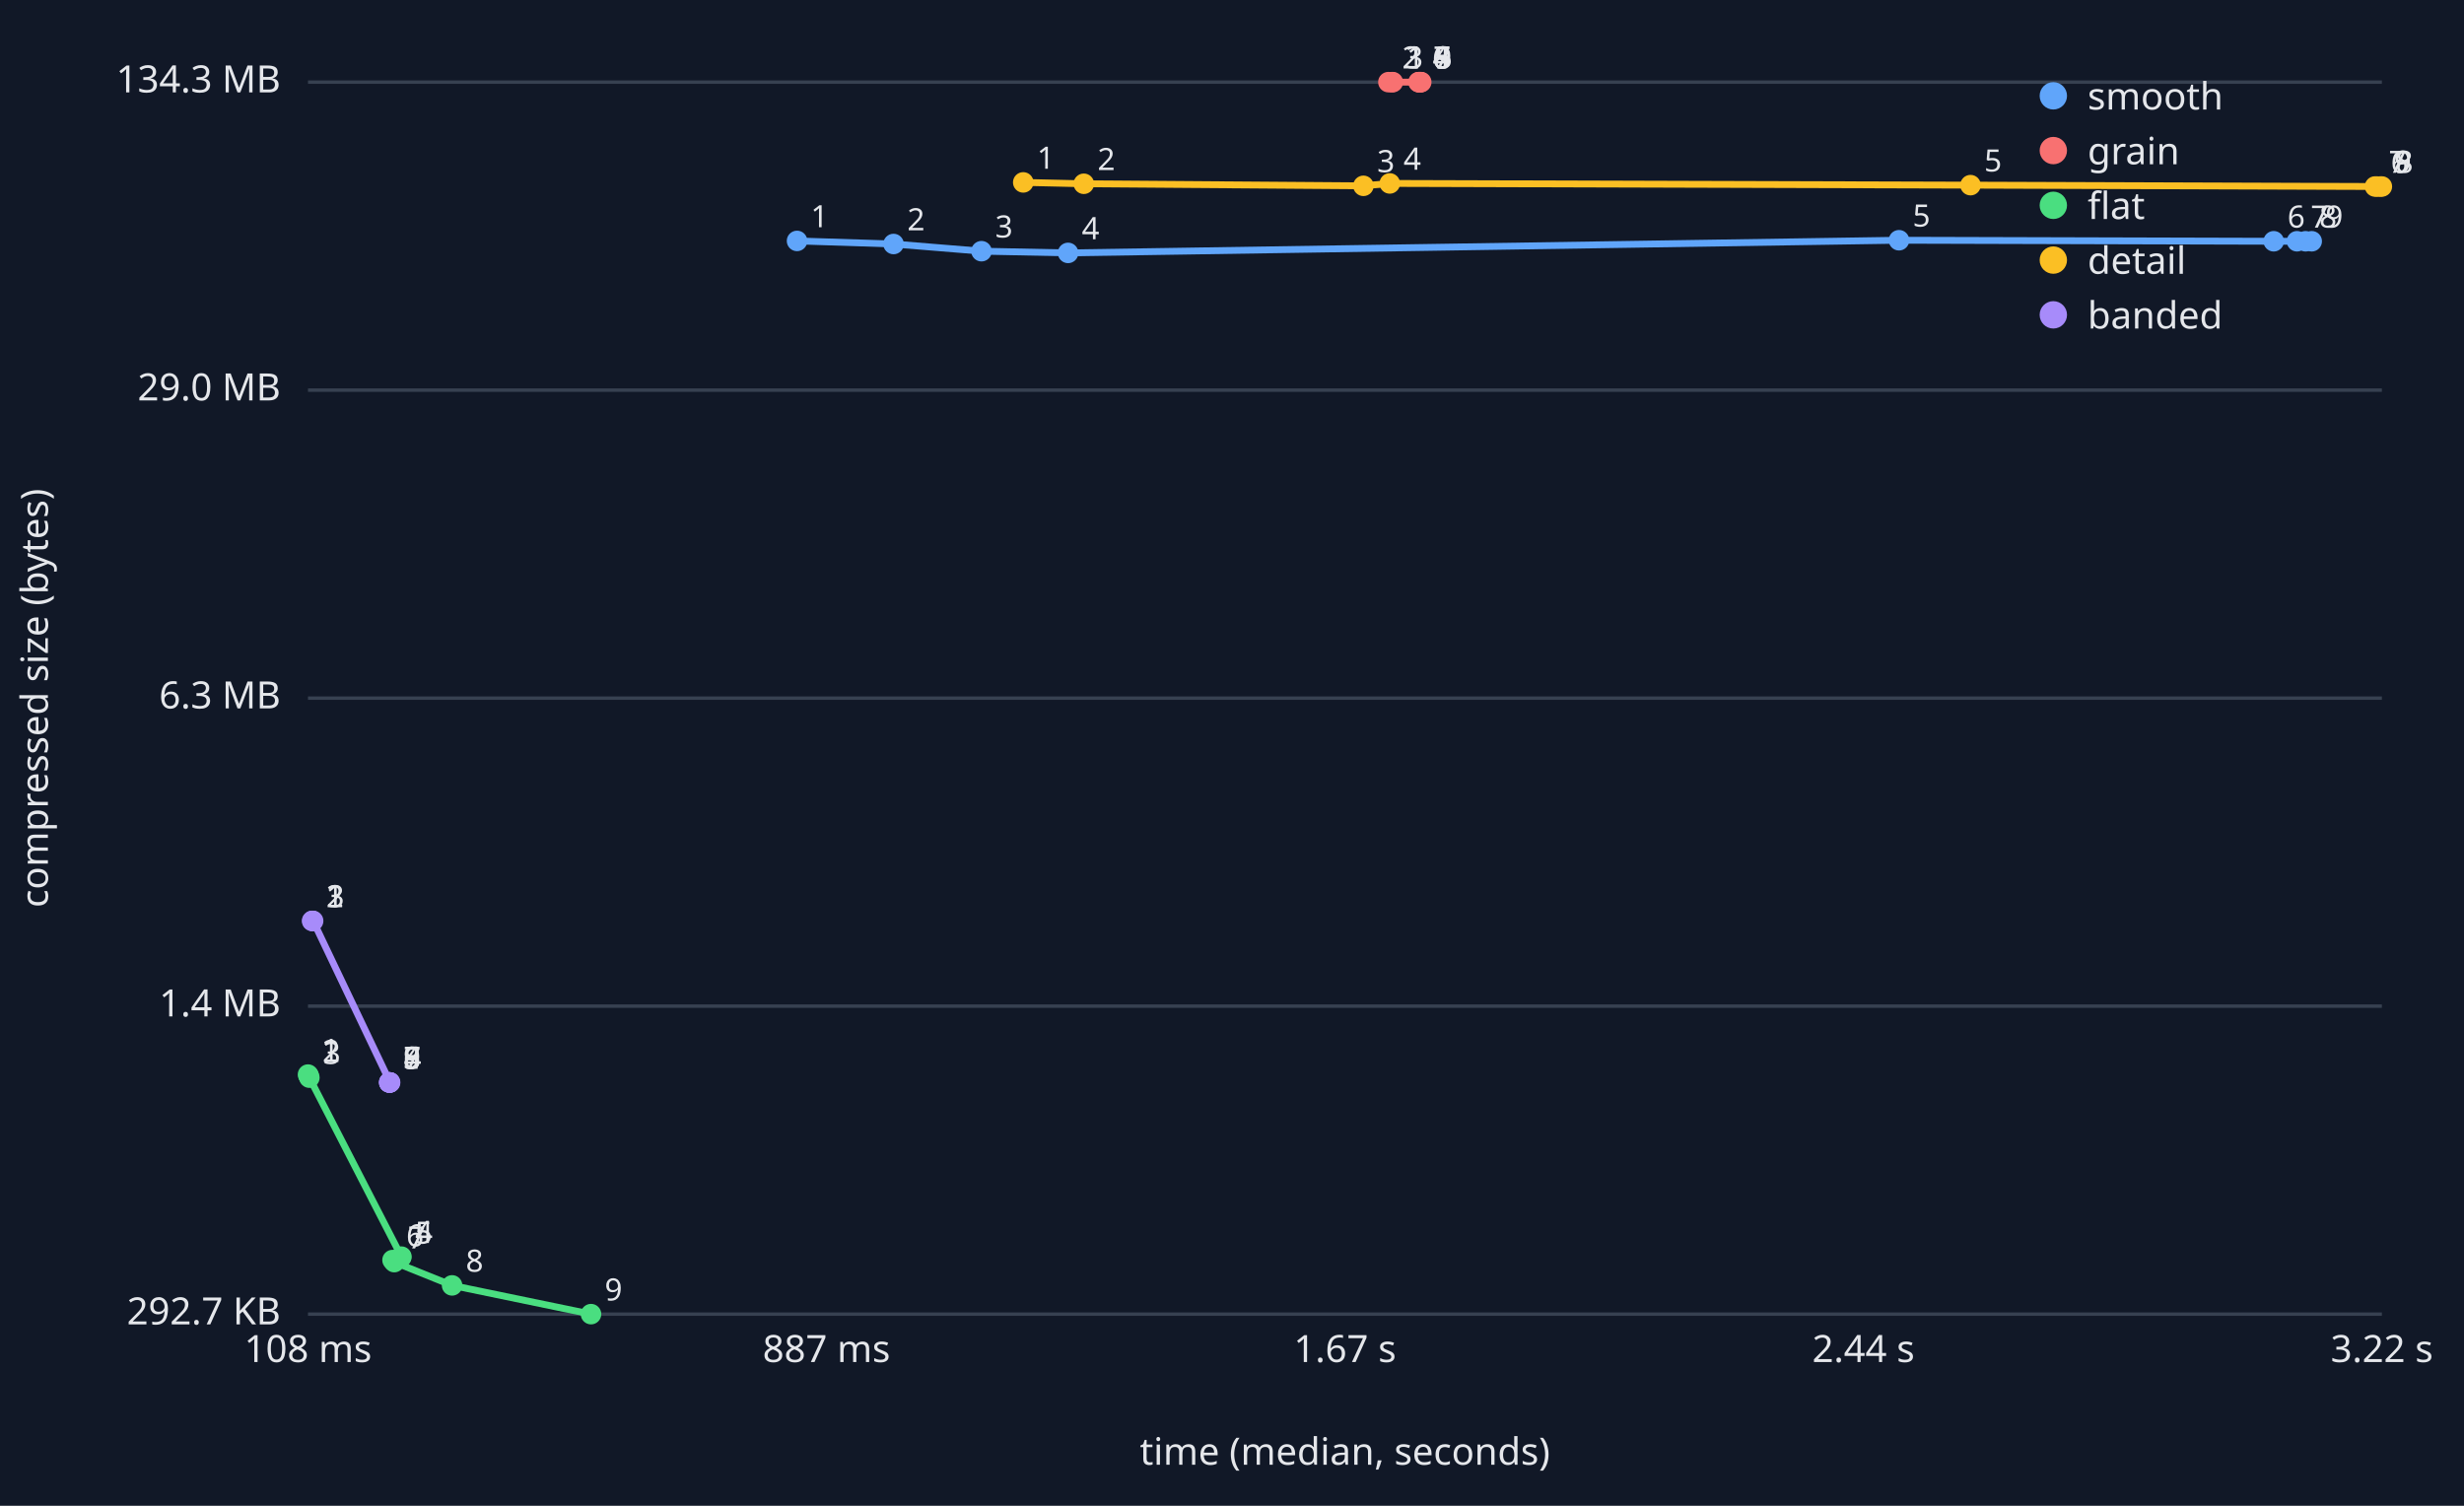
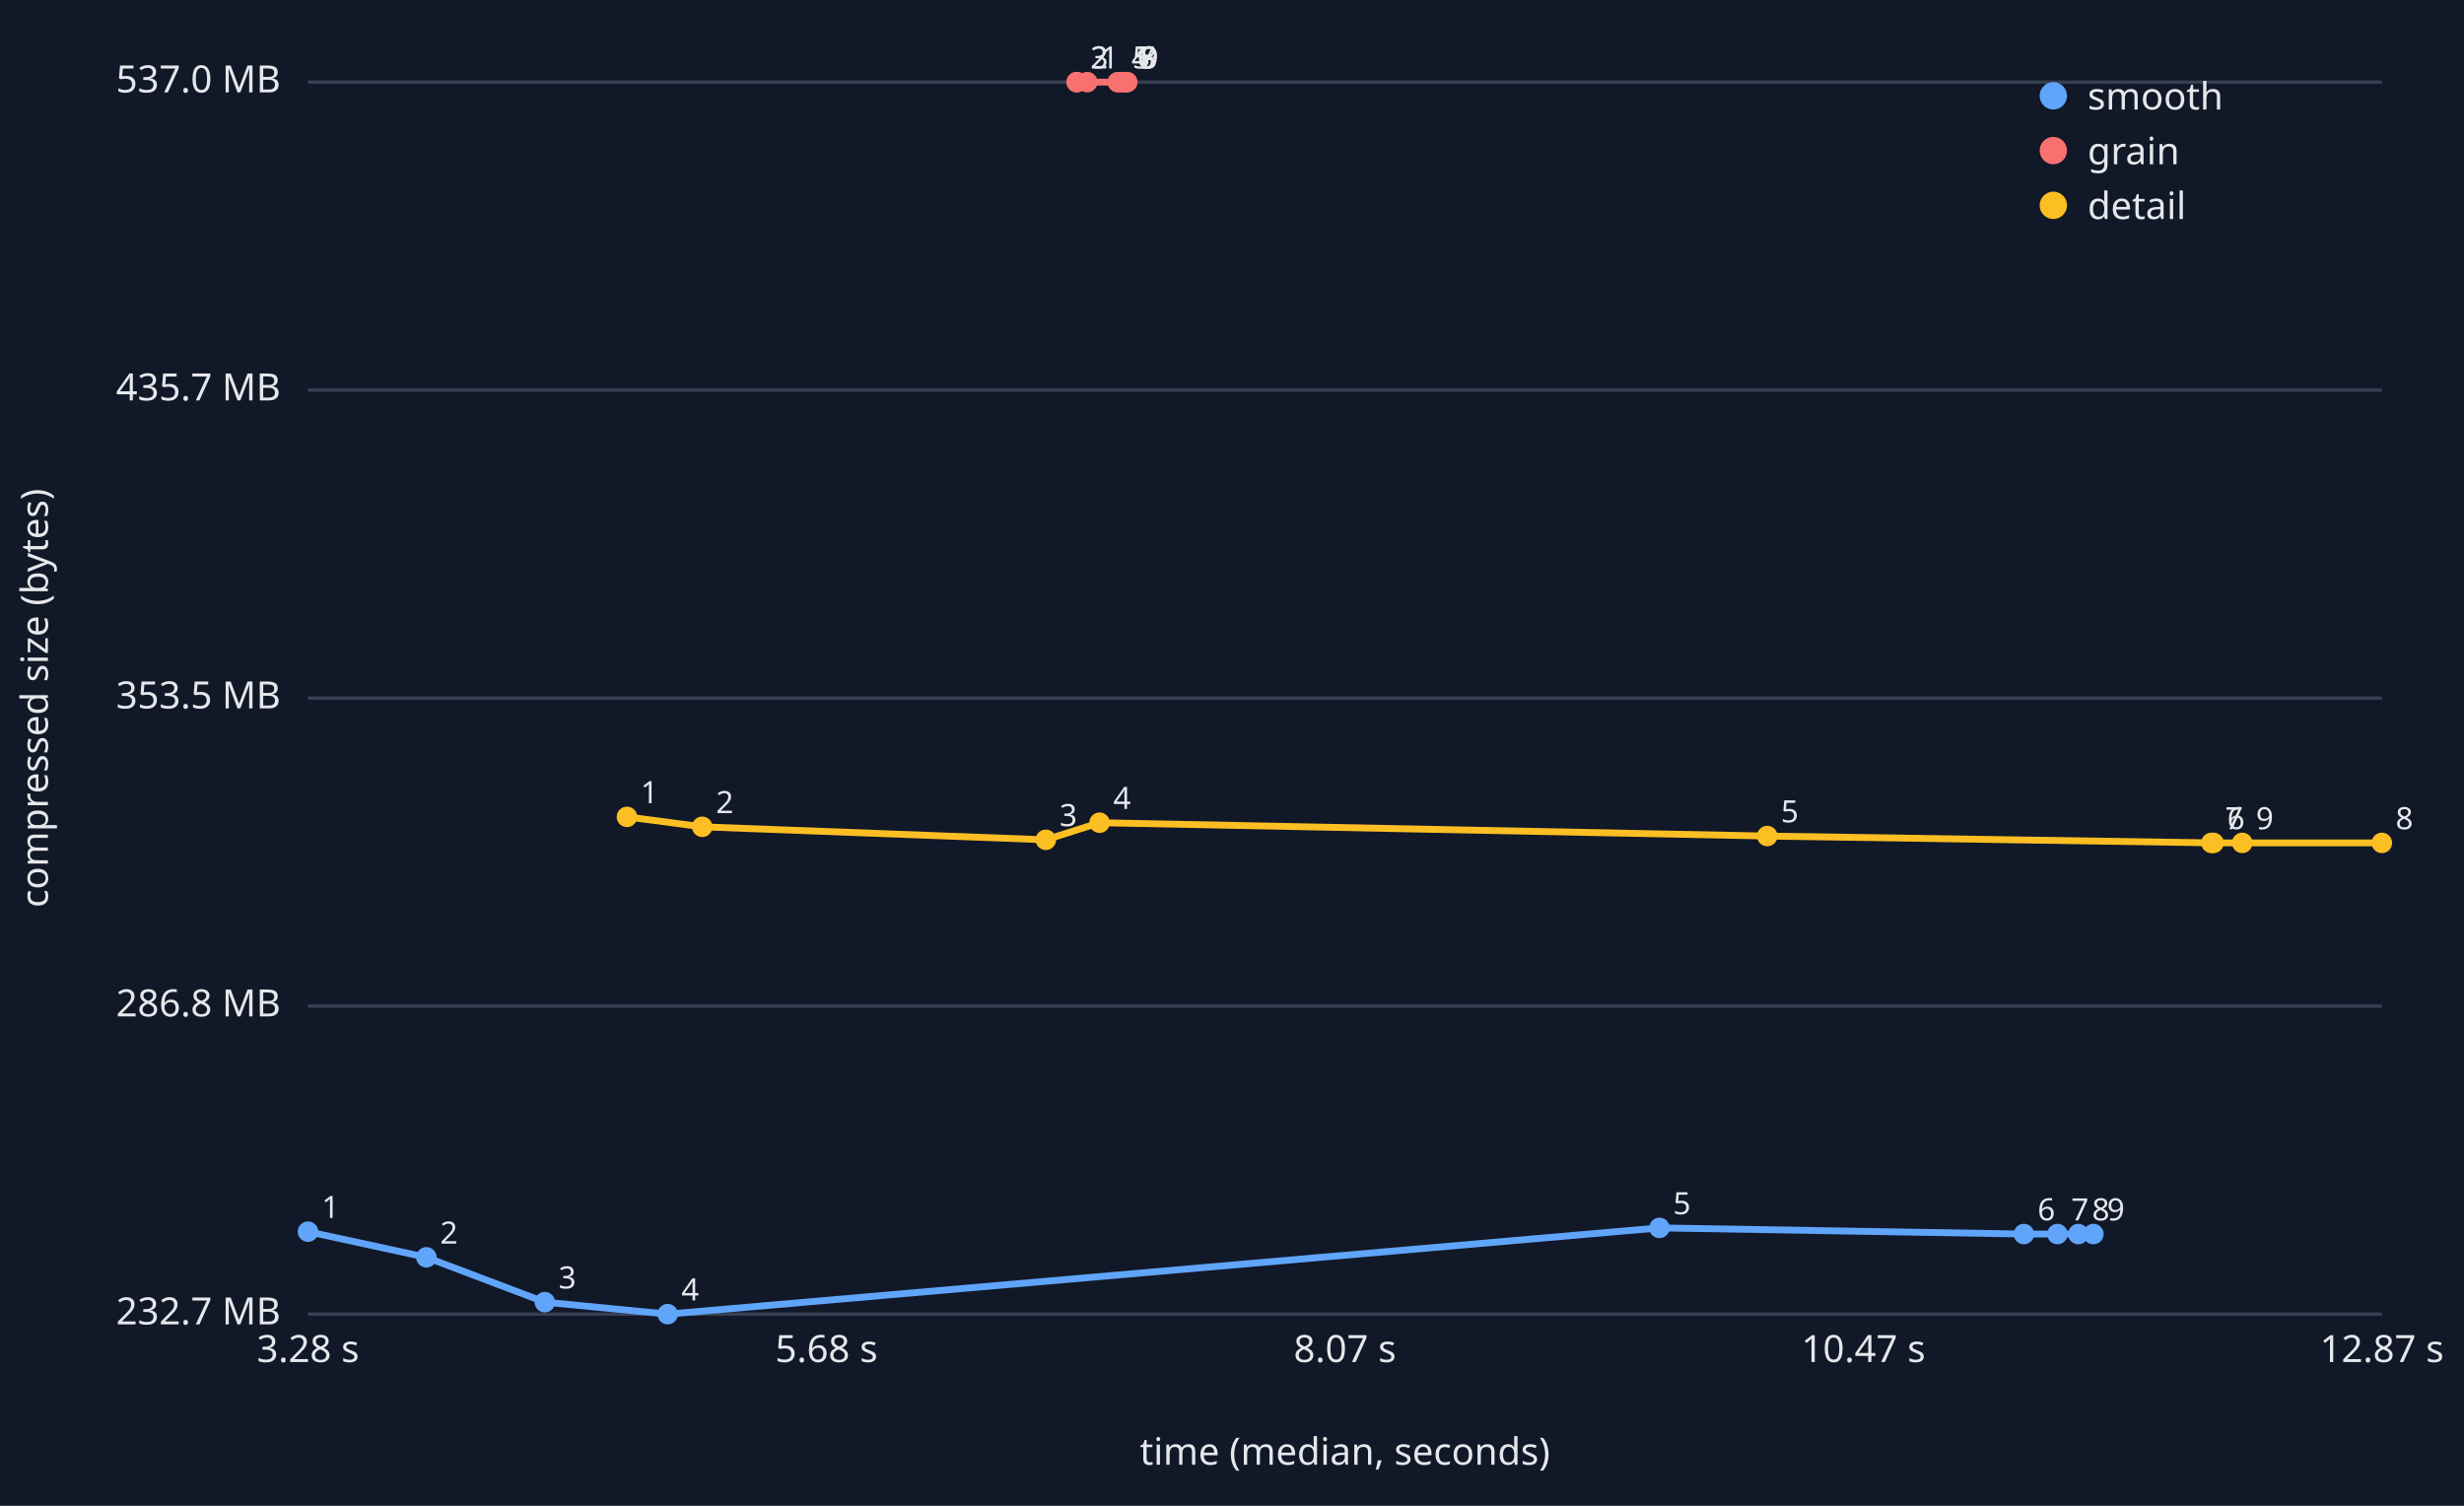
<svg xmlns="http://www.w3.org/2000/svg" viewBox="0 0 720 440" font-family="sans-serif" font-size="11">
  <rect width="720" height="440" fill="#111827" />
-   <text x="82" y="27.0" fill="#e5e7eb" text-anchor="end">134.3 MB</text>
-   <text x="82" y="117.0" fill="#e5e7eb" text-anchor="end">29.0 MB</text>
-   <text x="82" y="207.0" fill="#e5e7eb" text-anchor="end">6.3 MB</text>
-   <text x="82" y="297.0" fill="#e5e7eb" text-anchor="end">1.4 MB</text>
-   <text x="82" y="387.0" fill="#e5e7eb" text-anchor="end">292.7 KB</text>
-   <text x="90.0" y="398" fill="#e5e7eb" text-anchor="middle">108 ms</text>
-   <text x="241.5" y="398" fill="#e5e7eb" text-anchor="middle">887 ms</text>
-   <text x="393.0" y="398" fill="#e5e7eb" text-anchor="middle">1.67 s</text>
-   <text x="544.5" y="398" fill="#e5e7eb" text-anchor="middle">2.44 s</text>
-   <text x="696.0" y="398" fill="#e5e7eb" text-anchor="middle">3.22 s</text>
+   <text x="82" y="27.0" fill="#e5e7eb" text-anchor="end">537.0 MB</text>
+   <text x="82" y="117.0" fill="#e5e7eb" text-anchor="end">435.7 MB</text>
+   <text x="82" y="207.0" fill="#e5e7eb" text-anchor="end">353.5 MB</text>
+   <text x="82" y="297.0" fill="#e5e7eb" text-anchor="end">286.8 MB</text>
+   <text x="82" y="387.0" fill="#e5e7eb" text-anchor="end">232.7 MB</text>
+   <text x="90.0" y="398" fill="#e5e7eb" text-anchor="middle">3.28 s</text>
+   <text x="241.5" y="398" fill="#e5e7eb" text-anchor="middle">5.68 s</text>
+   <text x="393.0" y="398" fill="#e5e7eb" text-anchor="middle">8.07 s</text>
+   <text x="544.5" y="398" fill="#e5e7eb" text-anchor="middle">10.47 s</text>
+   <text x="696.0" y="398" fill="#e5e7eb" text-anchor="middle">12.87 s</text>
  <line x1="90" y1="24.0" x2="696" y2="24.0" stroke="#374151" stroke-width="1" />
  <line x1="90" y1="114.0" x2="696" y2="114.0" stroke="#374151" stroke-width="1" />
  <line x1="90" y1="204.0" x2="696" y2="204.0" stroke="#374151" stroke-width="1" />
  <line x1="90" y1="294.0" x2="696" y2="294.0" stroke="#374151" stroke-width="1" />
  <line x1="90" y1="384.0" x2="696" y2="384.0" stroke="#374151" stroke-width="1" />
  <text x="393.0" y="428" fill="#e5e7eb" text-anchor="middle">time (median, seconds)</text>
  <text x="14" y="204.0" fill="#e5e7eb" text-anchor="middle" transform="rotate(-90 14 204.0)">compressed size (bytes)</text>
-   <polyline points="232.9,70.4 261.1,71.3 286.8,73.4 312.1,73.9 554.9,70.2 664.4,70.5 671.2,70.5 673.7,70.5 675.5,70.5" fill="none" stroke="#60a5fa" stroke-width="2" />
-   <circle cx="232.9" cy="70.4" r="3" fill="#60a5fa" />
-   <text x="236.9" y="66.4" fill="#e5e7eb" font-size="9">1</text>
-   <circle cx="261.1" cy="71.3" r="3" fill="#60a5fa" />
-   <text x="265.1" y="67.3" fill="#e5e7eb" font-size="9">2</text>
-   <circle cx="286.8" cy="73.4" r="3" fill="#60a5fa" />
-   <text x="290.8" y="69.4" fill="#e5e7eb" font-size="9">3</text>
-   <circle cx="312.1" cy="73.9" r="3" fill="#60a5fa" />
-   <text x="316.1" y="69.9" fill="#e5e7eb" font-size="9">4</text>
-   <circle cx="554.9" cy="70.2" r="3" fill="#60a5fa" />
-   <text x="558.9" y="66.2" fill="#e5e7eb" font-size="9">5</text>
-   <circle cx="664.4" cy="70.5" r="3" fill="#60a5fa" />
-   <text x="668.4" y="66.5" fill="#e5e7eb" font-size="9">6</text>
-   <circle cx="671.2" cy="70.5" r="3" fill="#60a5fa" />
-   <text x="675.2" y="66.5" fill="#e5e7eb" font-size="9">7</text>
-   <circle cx="673.7" cy="70.5" r="3" fill="#60a5fa" />
-   <text x="677.7" y="66.5" fill="#e5e7eb" font-size="9">8</text>
-   <circle cx="675.5" cy="70.5" r="3" fill="#60a5fa" />
-   <text x="679.5" y="66.5" fill="#e5e7eb" font-size="9">9</text>
-   <polyline points="407.0,24.0 405.7,24.0 406.7,24.0 414.6,24.0 415.3,24.0 414.5,24.0 414.8,24.0 414.9,24.0 415.1,24.0" fill="none" stroke="#f87171" stroke-width="2" />
-   <circle cx="407.0" cy="24.0" r="3" fill="#f87171" />
-   <text x="411.0" y="20.0" fill="#e5e7eb" font-size="9">1</text>
-   <circle cx="405.7" cy="24.0" r="3" fill="#f87171" />
-   <text x="409.7" y="20.0" fill="#e5e7eb" font-size="9">2</text>
-   <circle cx="406.7" cy="24.0" r="3" fill="#f87171" />
-   <text x="410.7" y="20.0" fill="#e5e7eb" font-size="9">3</text>
-   <circle cx="414.6" cy="24.0" r="3" fill="#f87171" />
-   <text x="418.6" y="20.0" fill="#e5e7eb" font-size="9">4</text>
-   <circle cx="415.3" cy="24.0" r="3" fill="#f87171" />
-   <text x="419.3" y="20.0" fill="#e5e7eb" font-size="9">5</text>
-   <circle cx="414.5" cy="24.0" r="3" fill="#f87171" />
-   <text x="418.5" y="20.0" fill="#e5e7eb" font-size="9">6</text>
-   <circle cx="414.8" cy="24.0" r="3" fill="#f87171" />
-   <text x="418.8" y="20.0" fill="#e5e7eb" font-size="9">7</text>
-   <circle cx="414.9" cy="24.0" r="3" fill="#f87171" />
-   <text x="418.9" y="20.0" fill="#e5e7eb" font-size="9">8</text>
-   <circle cx="415.1" cy="24.0" r="3" fill="#f87171" />
-   <text x="419.1" y="20.0" fill="#e5e7eb" font-size="9">9</text>
-   <polyline points="90.0,314.0 90.2,314.3 90.4,314.9 117.3,367.2 117.2,367.4 114.7,368.2 115.2,368.8 132.1,375.6 172.7,384.0" fill="none" stroke="#4ade80" stroke-width="2" />
-   <circle cx="90.0" cy="314.0" r="3" fill="#4ade80" />
-   <text x="94.0" y="310.0" fill="#e5e7eb" font-size="9">1</text>
-   <circle cx="90.2" cy="314.3" r="3" fill="#4ade80" />
-   <text x="94.2" y="310.3" fill="#e5e7eb" font-size="9">2</text>
-   <circle cx="90.4" cy="314.9" r="3" fill="#4ade80" />
-   <text x="94.4" y="310.9" fill="#e5e7eb" font-size="9">3</text>
-   <circle cx="117.3" cy="367.2" r="3" fill="#4ade80" />
-   <text x="121.3" y="363.2" fill="#e5e7eb" font-size="9">4</text>
-   <circle cx="117.2" cy="367.4" r="3" fill="#4ade80" />
-   <text x="121.2" y="363.4" fill="#e5e7eb" font-size="9">5</text>
-   <circle cx="114.7" cy="368.2" r="3" fill="#4ade80" />
-   <text x="118.7" y="364.2" fill="#e5e7eb" font-size="9">6</text>
-   <circle cx="115.2" cy="368.8" r="3" fill="#4ade80" />
-   <text x="119.2" y="364.8" fill="#e5e7eb" font-size="9">7</text>
-   <circle cx="132.1" cy="375.6" r="3" fill="#4ade80" />
-   <text x="136.1" y="371.6" fill="#e5e7eb" font-size="9">8</text>
-   <circle cx="172.7" cy="384.0" r="3" fill="#4ade80" />
-   <text x="176.7" y="380.0" fill="#e5e7eb" font-size="9">9</text>
-   <polyline points="299.0,53.3 316.7,53.7 398.4,54.3 406.1,53.6 575.8,54.1 694.6,54.5 694.0,54.5 696.0,54.5 695.5,54.5" fill="none" stroke="#fbbf24" stroke-width="2" />
-   <circle cx="299.0" cy="53.3" r="3" fill="#fbbf24" />
-   <text x="303.0" y="49.3" fill="#e5e7eb" font-size="9">1</text>
-   <circle cx="316.7" cy="53.7" r="3" fill="#fbbf24" />
-   <text x="320.7" y="49.7" fill="#e5e7eb" font-size="9">2</text>
-   <circle cx="398.4" cy="54.3" r="3" fill="#fbbf24" />
-   <text x="402.4" y="50.3" fill="#e5e7eb" font-size="9">3</text>
-   <circle cx="406.1" cy="53.6" r="3" fill="#fbbf24" />
-   <text x="410.1" y="49.6" fill="#e5e7eb" font-size="9">4</text>
-   <circle cx="575.8" cy="54.1" r="3" fill="#fbbf24" />
-   <text x="579.8" y="50.1" fill="#e5e7eb" font-size="9">5</text>
-   <circle cx="694.6" cy="54.5" r="3" fill="#fbbf24" />
-   <text x="698.6" y="50.5" fill="#e5e7eb" font-size="9">6</text>
-   <circle cx="694.0" cy="54.5" r="3" fill="#fbbf24" />
-   <text x="698.0" y="50.5" fill="#e5e7eb" font-size="9">7</text>
-   <circle cx="696.0" cy="54.5" r="3" fill="#fbbf24" />
-   <text x="700.0" y="50.5" fill="#e5e7eb" font-size="9">8</text>
-   <circle cx="695.5" cy="54.5" r="3" fill="#fbbf24" />
-   <text x="699.5" y="50.5" fill="#e5e7eb" font-size="9">9</text>
-   <polyline points="91.2,269.1 91.3,269.1 91.5,269.1 114.0,316.3 113.7,316.3 113.8,316.3 113.9,316.3 113.8,316.3 113.8,316.3" fill="none" stroke="#a78bfa" stroke-width="2" />
-   <circle cx="91.2" cy="269.1" r="3" fill="#a78bfa" />
-   <text x="95.2" y="265.1" fill="#e5e7eb" font-size="9">1</text>
-   <circle cx="91.3" cy="269.1" r="3" fill="#a78bfa" />
-   <text x="95.3" y="265.1" fill="#e5e7eb" font-size="9">2</text>
-   <circle cx="91.5" cy="269.1" r="3" fill="#a78bfa" />
-   <text x="95.5" y="265.1" fill="#e5e7eb" font-size="9">3</text>
-   <circle cx="114.0" cy="316.3" r="3" fill="#a78bfa" />
-   <text x="118.0" y="312.3" fill="#e5e7eb" font-size="9">4</text>
-   <circle cx="113.7" cy="316.3" r="3" fill="#a78bfa" />
-   <text x="117.7" y="312.3" fill="#e5e7eb" font-size="9">5</text>
-   <circle cx="113.8" cy="316.3" r="3" fill="#a78bfa" />
-   <text x="117.8" y="312.3" fill="#e5e7eb" font-size="9">6</text>
-   <circle cx="113.9" cy="316.3" r="3" fill="#a78bfa" />
-   <text x="117.9" y="312.3" fill="#e5e7eb" font-size="9">7</text>
-   <circle cx="113.8" cy="316.3" r="3" fill="#a78bfa" />
-   <text x="117.8" y="312.3" fill="#e5e7eb" font-size="9">8</text>
-   <circle cx="113.8" cy="316.3" r="3" fill="#a78bfa" />
-   <text x="117.8" y="312.3" fill="#e5e7eb" font-size="9">9</text>
+   <polyline points="90.0,359.9 124.6,367.4 159.2,380.5 195.1,384.0 484.9,358.8 591.4,360.6 601.2,360.6 607.3,360.6 611.7,360.6" fill="none" stroke="#60a5fa" stroke-width="2" />
+   <circle cx="90.0" cy="359.9" r="3" fill="#60a5fa" />
+   <text x="94.0" y="355.9" fill="#e5e7eb" font-size="9">1</text>
+   <circle cx="124.6" cy="367.4" r="3" fill="#60a5fa" />
+   <text x="128.6" y="363.4" fill="#e5e7eb" font-size="9">2</text>
+   <circle cx="159.2" cy="380.5" r="3" fill="#60a5fa" />
+   <text x="163.2" y="376.5" fill="#e5e7eb" font-size="9">3</text>
+   <circle cx="195.1" cy="384.0" r="3" fill="#60a5fa" />
+   <text x="199.1" y="380.0" fill="#e5e7eb" font-size="9">4</text>
+   <circle cx="484.9" cy="358.8" r="3" fill="#60a5fa" />
+   <text x="488.9" y="354.8" fill="#e5e7eb" font-size="9">5</text>
+   <circle cx="591.4" cy="360.6" r="3" fill="#60a5fa" />
+   <text x="595.4" y="356.6" fill="#e5e7eb" font-size="9">6</text>
+   <circle cx="601.2" cy="360.6" r="3" fill="#60a5fa" />
+   <text x="605.2" y="356.6" fill="#e5e7eb" font-size="9">7</text>
+   <circle cx="607.3" cy="360.6" r="3" fill="#60a5fa" />
+   <text x="611.3" y="356.6" fill="#e5e7eb" font-size="9">8</text>
+   <circle cx="611.7" cy="360.6" r="3" fill="#60a5fa" />
+   <text x="615.7" y="356.6" fill="#e5e7eb" font-size="9">9</text>
+   <polyline points="317.7,24.0 314.6,24.0 314.7,24.0 326.6,24.0 326.9,24.0 328.3,24.0 328.4,24.0 329.0,24.0 329.4,24.0" fill="none" stroke="#f87171" stroke-width="2" />
+   <circle cx="317.7" cy="24.0" r="3" fill="#f87171" />
+   <text x="321.7" y="20.0" fill="#e5e7eb" font-size="9">1</text>
+   <circle cx="314.6" cy="24.0" r="3" fill="#f87171" />
+   <text x="318.6" y="20.0" fill="#e5e7eb" font-size="9">2</text>
+   <circle cx="314.7" cy="24.0" r="3" fill="#f87171" />
+   <text x="318.7" y="20.0" fill="#e5e7eb" font-size="9">3</text>
+   <circle cx="326.6" cy="24.0" r="3" fill="#f87171" />
+   <text x="330.6" y="20.0" fill="#e5e7eb" font-size="9">4</text>
+   <circle cx="326.9" cy="24.0" r="3" fill="#f87171" />
+   <text x="330.9" y="20.0" fill="#e5e7eb" font-size="9">5</text>
+   <circle cx="328.3" cy="24.0" r="3" fill="#f87171" />
+   <text x="332.3" y="20.0" fill="#e5e7eb" font-size="9">6</text>
+   <circle cx="328.4" cy="24.0" r="3" fill="#f87171" />
+   <text x="332.4" y="20.0" fill="#e5e7eb" font-size="9">7</text>
+   <circle cx="329.0" cy="24.0" r="3" fill="#f87171" />
+   <text x="333.0" y="20.0" fill="#e5e7eb" font-size="9">8</text>
+   <circle cx="329.4" cy="24.0" r="3" fill="#f87171" />
+   <text x="333.4" y="20.0" fill="#e5e7eb" font-size="9">9</text>
+   <polyline points="183.2,238.7 205.2,241.6 305.6,245.4 321.3,240.4 516.4,244.3 646.8,246.3 646.2,246.3 696.0,246.3 655.2,246.3" fill="none" stroke="#fbbf24" stroke-width="2" />
+   <circle cx="183.2" cy="238.7" r="3" fill="#fbbf24" />
+   <text x="187.2" y="234.7" fill="#e5e7eb" font-size="9">1</text>
+   <circle cx="205.2" cy="241.6" r="3" fill="#fbbf24" />
+   <text x="209.2" y="237.6" fill="#e5e7eb" font-size="9">2</text>
+   <circle cx="305.6" cy="245.4" r="3" fill="#fbbf24" />
+   <text x="309.6" y="241.4" fill="#e5e7eb" font-size="9">3</text>
+   <circle cx="321.3" cy="240.4" r="3" fill="#fbbf24" />
+   <text x="325.3" y="236.4" fill="#e5e7eb" font-size="9">4</text>
+   <circle cx="516.4" cy="244.3" r="3" fill="#fbbf24" />
+   <text x="520.4" y="240.3" fill="#e5e7eb" font-size="9">5</text>
+   <circle cx="646.8" cy="246.3" r="3" fill="#fbbf24" />
+   <text x="650.8" y="242.3" fill="#e5e7eb" font-size="9">6</text>
+   <circle cx="646.2" cy="246.3" r="3" fill="#fbbf24" />
+   <text x="650.2" y="242.3" fill="#e5e7eb" font-size="9">7</text>
+   <circle cx="696.0" cy="246.3" r="3" fill="#fbbf24" />
+   <text x="700.0" y="242.3" fill="#e5e7eb" font-size="9">8</text>
+   <circle cx="655.2" cy="246.3" r="3" fill="#fbbf24" />
+   <text x="659.2" y="242.3" fill="#e5e7eb" font-size="9">9</text>
  <circle cx="600" cy="28.0" r="4" fill="#60a5fa" />
  <text x="610" y="32.0" fill="#e5e7eb">smooth</text>
  <circle cx="600" cy="44.0" r="4" fill="#f87171" />
  <text x="610" y="48.0" fill="#e5e7eb">grain</text>
-   <circle cx="600" cy="60.0" r="4" fill="#4ade80" />
-   <text x="610" y="64.0" fill="#e5e7eb">flat</text>
-   <circle cx="600" cy="76.0" r="4" fill="#fbbf24" />
-   <text x="610" y="80.0" fill="#e5e7eb">detail</text>
-   <circle cx="600" cy="92.0" r="4" fill="#a78bfa" />
-   <text x="610" y="96.0" fill="#e5e7eb">banded</text>
+   <circle cx="600" cy="60.0" r="4" fill="#fbbf24" />
+   <text x="610" y="64.0" fill="#e5e7eb">detail</text>
</svg>
